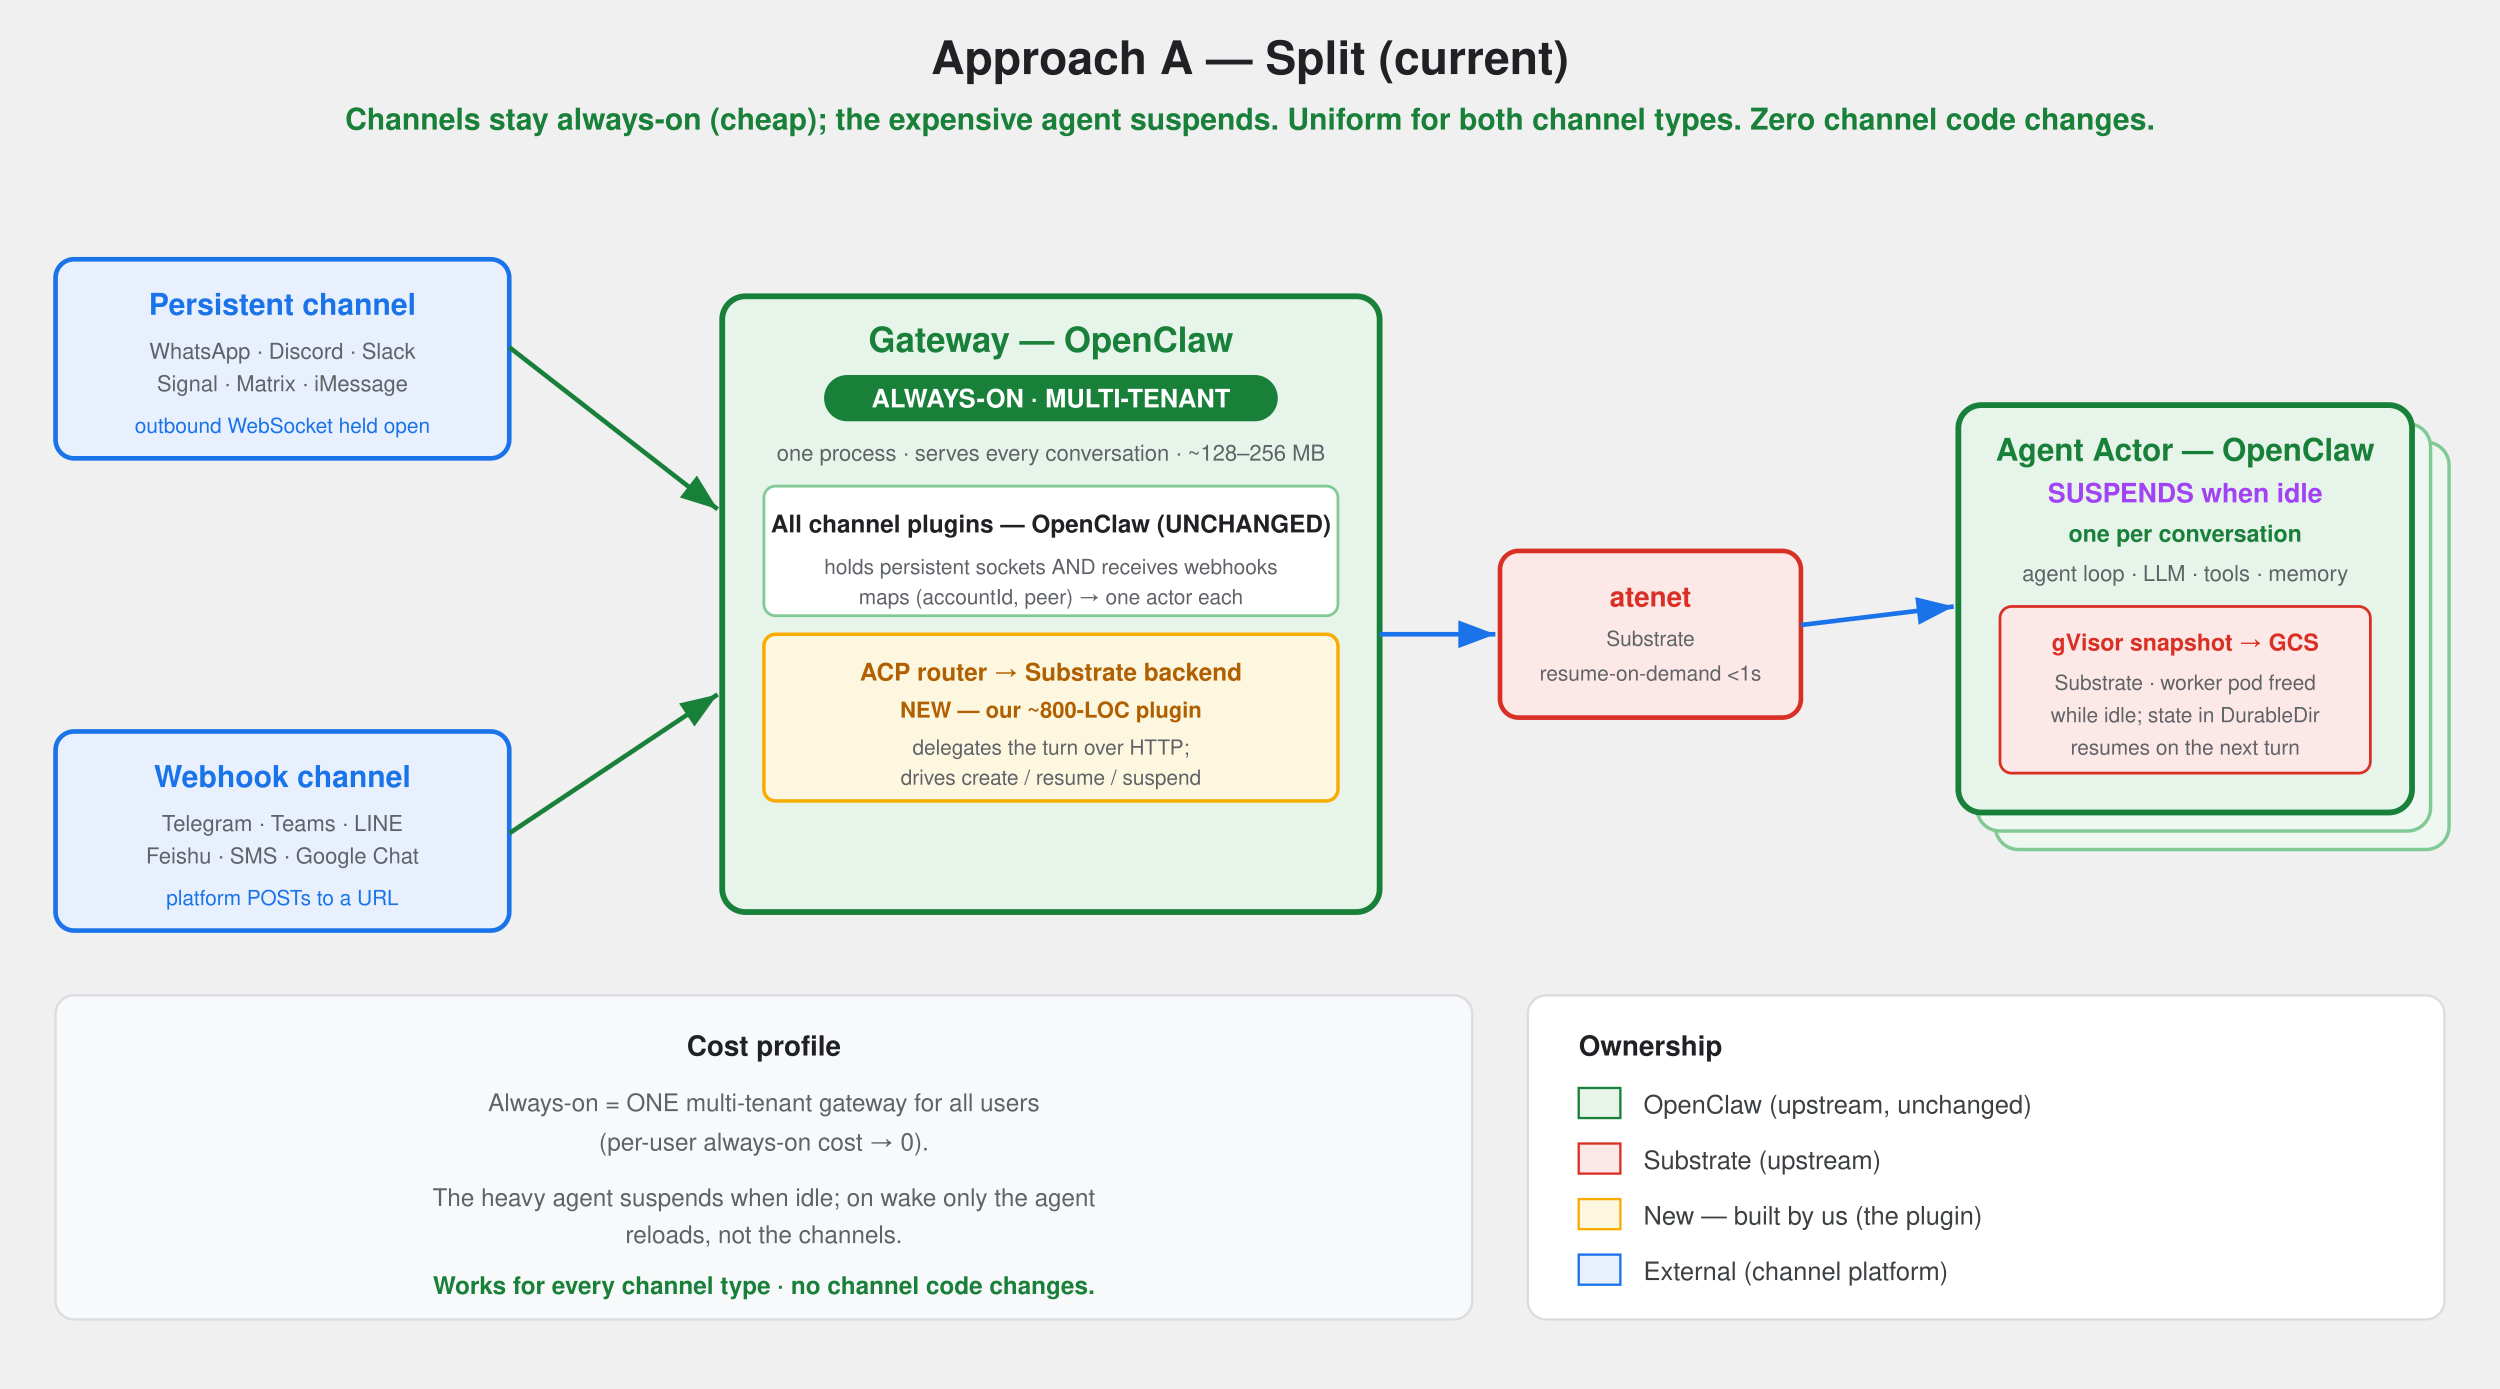
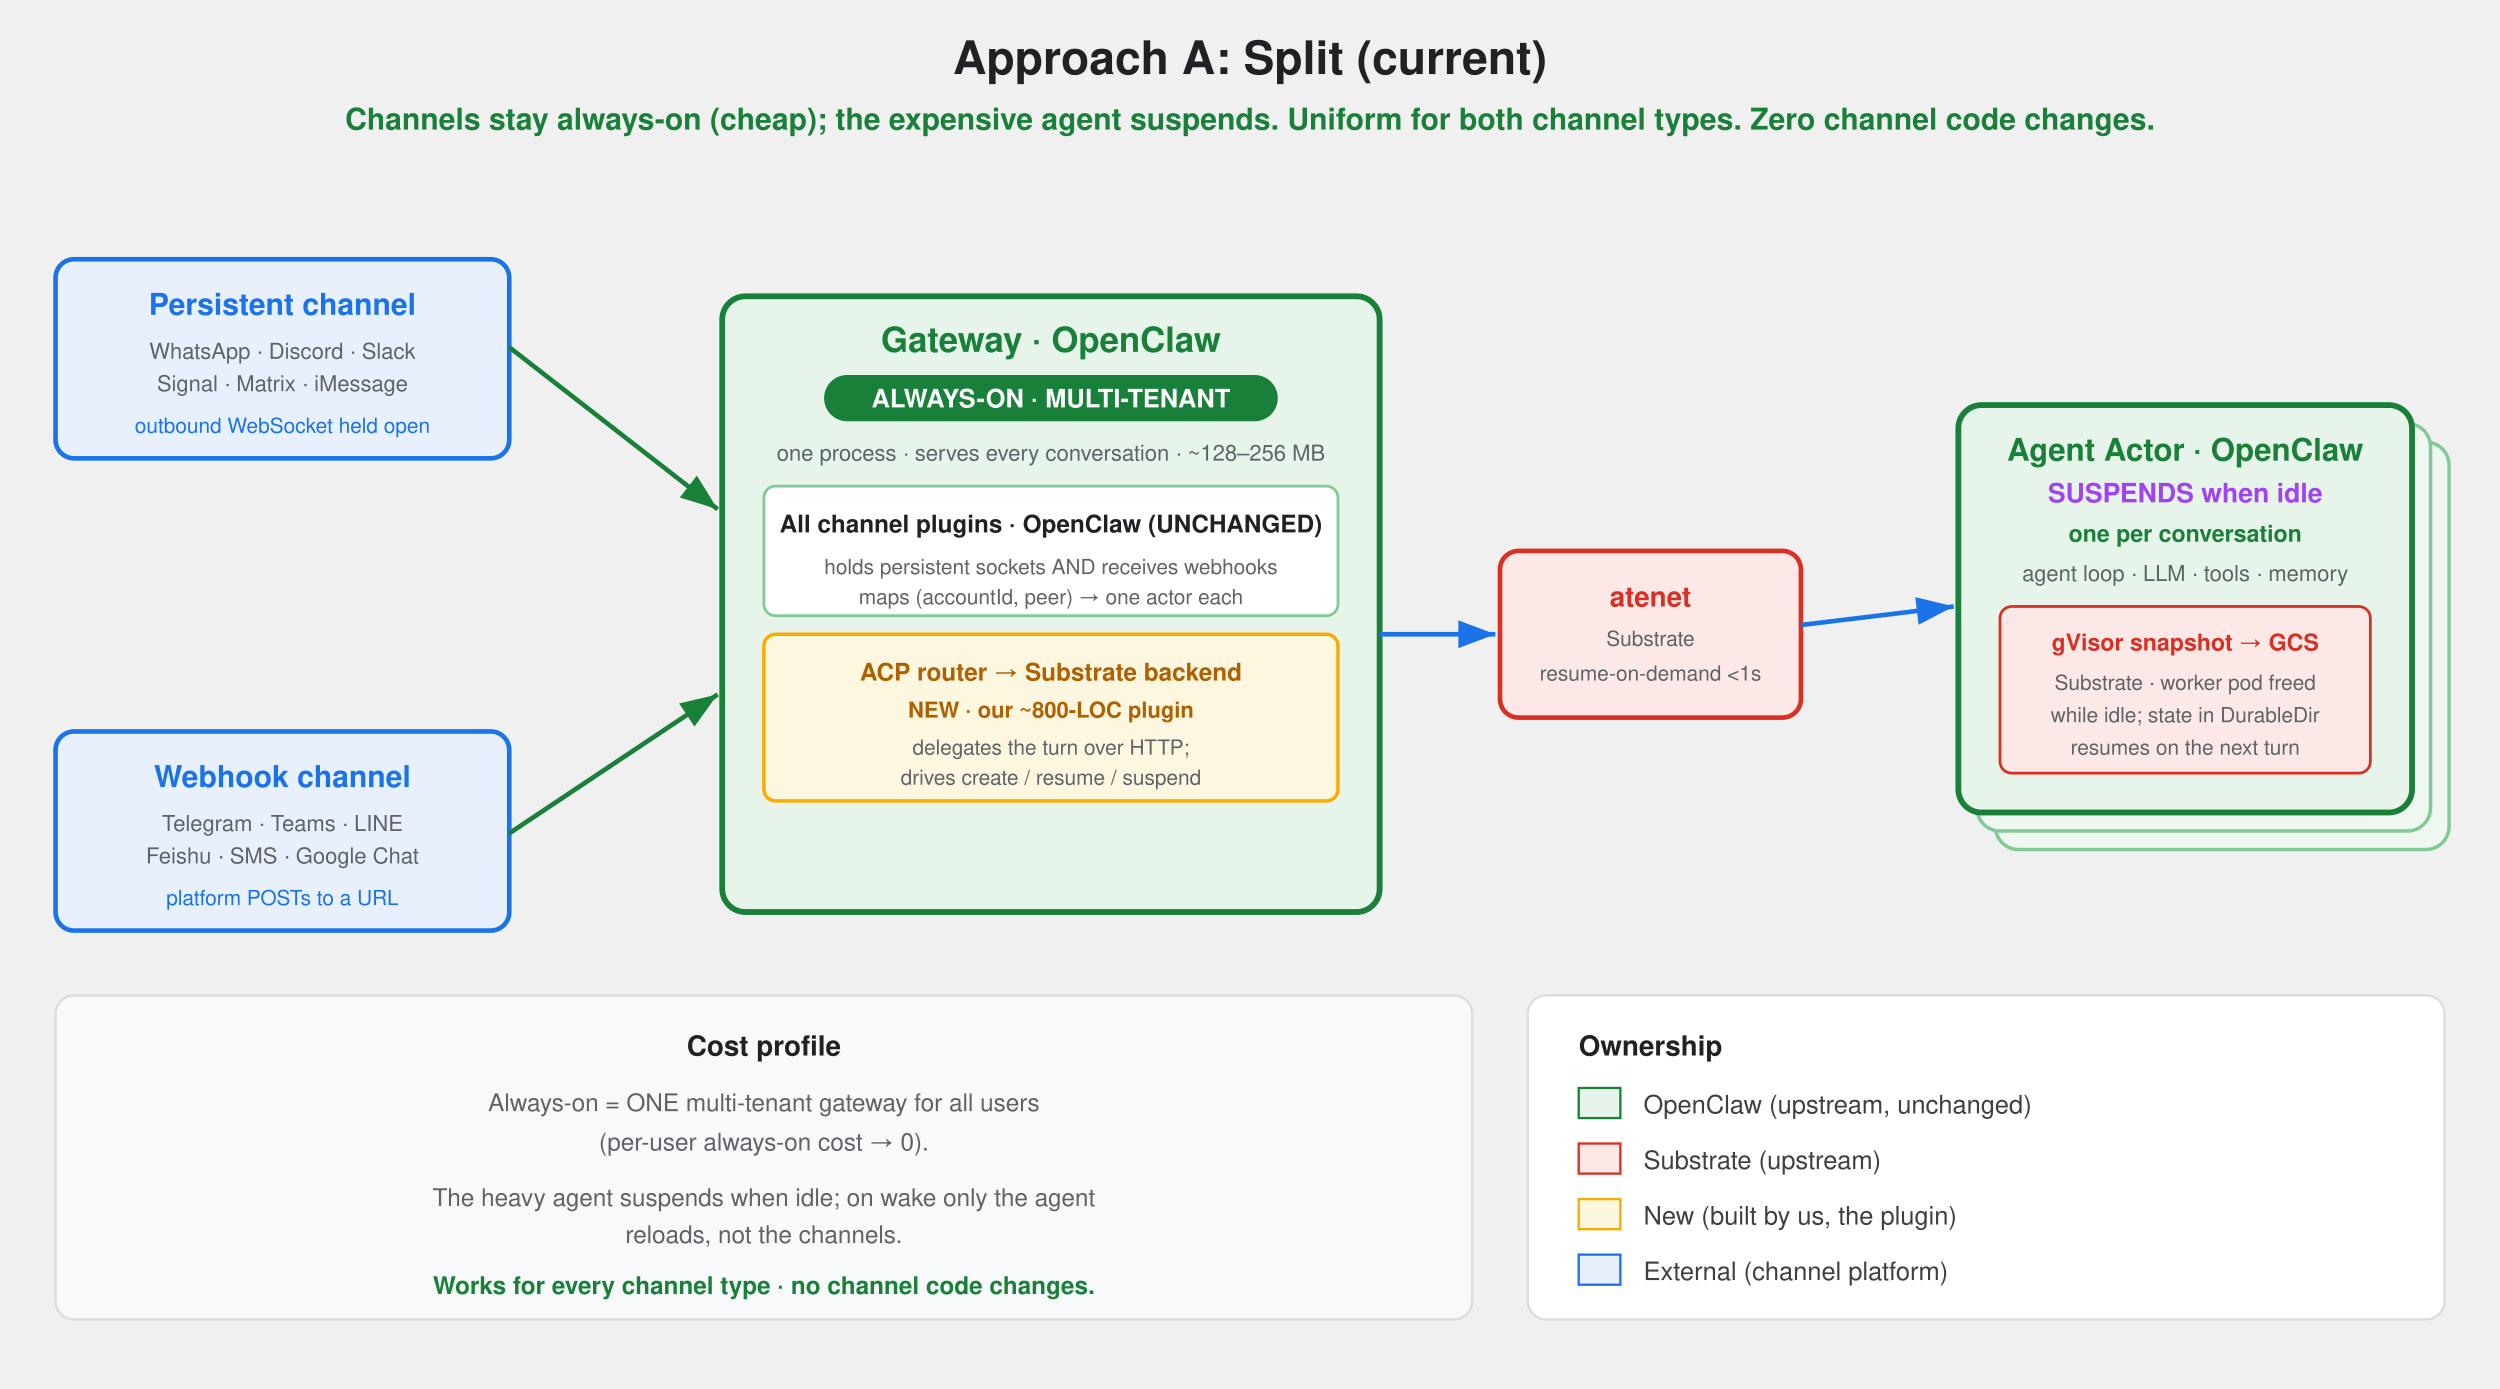
<svg xmlns="http://www.w3.org/2000/svg" width="1080" height="600" viewBox="0 0 1080 600" font-family="Helvetica, Arial, sans-serif">
  <defs>
    <marker id="a" markerWidth="10" markerHeight="10" refX="8" refY="3" orient="auto" markerUnits="strokeWidth">
      <path d="M0,0 L8,3 L0,6 Z" fill="#5f6368" />
    </marker>
    <marker id="ag" markerWidth="10" markerHeight="10" refX="8" refY="3" orient="auto" markerUnits="strokeWidth">
      <path d="M0,0 L8,3 L0,6 Z" fill="#188038" />
    </marker>
    <marker id="ab" markerWidth="10" markerHeight="10" refX="8" refY="3" orient="auto" markerUnits="strokeWidth">
      <path d="M0,0 L8,3 L0,6 Z" fill="#1a73e8" />
    </marker>
  </defs>
-   <text x="540" y="32" text-anchor="middle" font-size="20" font-weight="700" fill="#202124">Approach A — Split (current)</text>
+   <text x="540" y="32" text-anchor="middle" font-size="20" font-weight="700" fill="#202124">Approach A: Split (current)</text>
  <text x="540" y="56" text-anchor="middle" font-size="13" fill="#188038" font-weight="700">Channels stay always-on (cheap); the expensive agent suspends. Uniform for both channel types. Zero channel code changes.</text>
  <rect x="24" y="112" width="196" height="86" rx="8" fill="#e8f0fe" stroke="#1a73e8" stroke-width="2" />
  <text x="122" y="136" text-anchor="middle" font-size="13" font-weight="700" fill="#1a73e8">Persistent channel</text>
  <text x="122" y="155" text-anchor="middle" font-size="9.5" fill="#5f6368">WhatsApp · Discord · Slack</text>
  <text x="122" y="169" text-anchor="middle" font-size="9.5" fill="#5f6368">Signal · Matrix · iMessage</text>
  <text x="122" y="187" text-anchor="middle" font-size="9" fill="#1a73e8">outbound WebSocket held open</text>
  <rect x="24" y="316" width="196" height="86" rx="8" fill="#e8f0fe" stroke="#1a73e8" stroke-width="2" />
  <text x="122" y="340" text-anchor="middle" font-size="13" font-weight="700" fill="#1a73e8">Webhook channel</text>
  <text x="122" y="359" text-anchor="middle" font-size="9.5" fill="#5f6368">Telegram · Teams · LINE</text>
  <text x="122" y="373" text-anchor="middle" font-size="9.5" fill="#5f6368">Feishu · SMS · Google Chat</text>
  <text x="122" y="391" text-anchor="middle" font-size="9" fill="#1a73e8">platform POSTs to a URL</text>
  <rect x="312" y="128" width="284" height="266" rx="10" fill="#e6f4ea" stroke="#188038" stroke-width="2.5" />
-   <text x="454" y="152" text-anchor="middle" font-size="15" font-weight="700" fill="#188038">Gateway — OpenClaw</text>
+   <text x="454" y="152" text-anchor="middle" font-size="15" font-weight="700" fill="#188038">Gateway · OpenClaw</text>
  <rect x="356" y="162" width="196" height="20" rx="10" fill="#188038" />
  <text x="454" y="176" text-anchor="middle" font-size="11" font-weight="700" fill="#ffffff">ALWAYS-ON · MULTI-TENANT</text>
  <text x="454" y="199" text-anchor="middle" font-size="9.5" fill="#5f6368">one process · serves every conversation · ~128–256 MB</text>
  <rect x="330" y="210" width="248" height="56" rx="5" fill="#ffffff" stroke="#81c995" stroke-width="1.2" />
-   <text x="454" y="230" text-anchor="middle" font-size="10.5" font-weight="700" fill="#202124">All channel plugins — OpenClaw (UNCHANGED)</text>
+   <text x="454" y="230" text-anchor="middle" font-size="10.5" font-weight="700" fill="#202124">All channel plugins · OpenClaw (UNCHANGED)</text>
  <text x="454" y="248" text-anchor="middle" font-size="9" fill="#5f6368">holds persistent sockets AND receives webhooks</text>
  <text x="454" y="261" text-anchor="middle" font-size="9" fill="#5f6368">maps (accountId, peer) → one actor each</text>
  <rect x="330" y="274" width="248" height="72" rx="5" fill="#fef7e0" stroke="#f9ab00" stroke-width="1.5" />
  <text x="454" y="294" text-anchor="middle" font-size="10.5" font-weight="700" fill="#b06000">ACP router → Substrate backend</text>
-   <text x="454" y="310" text-anchor="middle" font-size="9.5" font-weight="700" fill="#b06000">NEW — our ~800-LOC plugin</text>
+   <text x="454" y="310" text-anchor="middle" font-size="9.5" font-weight="700" fill="#b06000">NEW · our ~800-LOC plugin</text>
  <text x="454" y="326" text-anchor="middle" font-size="9" fill="#5f6368">delegates the turn over HTTP;</text>
  <text x="454" y="339" text-anchor="middle" font-size="9" fill="#5f6368">drives create / resume / suspend</text>
  <rect x="648" y="238" width="130" height="72" rx="8" fill="#fce8e6" stroke="#d93025" stroke-width="2" />
  <text x="713" y="262" text-anchor="middle" font-size="12" font-weight="700" fill="#d93025">atenet</text>
  <text x="713" y="279" text-anchor="middle" font-size="9" fill="#5f6368">Substrate</text>
  <text x="713" y="294" text-anchor="middle" font-size="9" fill="#5f6368">resume-on-demand &lt;1s</text>
  <rect x="862" y="191" width="196" height="176" rx="10" fill="#eef8f1" stroke="#81c995" stroke-width="1.5" />
  <rect x="854" y="183" width="196" height="176" rx="10" fill="#eef8f1" stroke="#81c995" stroke-width="1.5" />
  <rect x="846" y="175" width="196" height="176" rx="10" fill="#e6f4ea" stroke="#188038" stroke-width="2.5" />
-   <text x="944" y="199" text-anchor="middle" font-size="13.5" font-weight="700" fill="#188038">Agent Actor — OpenClaw</text>
+   <text x="944" y="199" text-anchor="middle" font-size="13.5" font-weight="700" fill="#188038">Agent Actor · OpenClaw</text>
  <text x="944" y="217" text-anchor="middle" font-size="11.5" font-weight="700" fill="#a142f4">SUSPENDS when idle</text>
  <text x="944" y="234" text-anchor="middle" font-size="10" font-weight="700" fill="#188038">one per conversation</text>
  <text x="944" y="251" text-anchor="middle" font-size="9.5" fill="#5f6368">agent loop · LLM · tools · memory</text>
  <rect x="864" y="262" width="160" height="72" rx="5" fill="#fce8e6" stroke="#d93025" stroke-width="1.2" />
  <text x="944" y="281" text-anchor="middle" font-size="10" font-weight="700" fill="#d93025">gVisor snapshot → GCS</text>
  <text x="944" y="298" text-anchor="middle" font-size="9" fill="#5f6368">Substrate · worker pod freed</text>
  <text x="944" y="312" text-anchor="middle" font-size="9" fill="#5f6368">while idle; state in DurableDir</text>
  <text x="944" y="326" text-anchor="middle" font-size="9" fill="#5f6368">resumes on the next turn</text>
  <line x1="220" y1="150" x2="310" y2="220" stroke="#188038" stroke-width="2" marker-end="url(#ag)" />
  <line x1="220" y1="360" x2="310" y2="300" stroke="#188038" stroke-width="2" marker-end="url(#ag)" />
  <line x1="596" y1="274" x2="646" y2="274" stroke="#1a73e8" stroke-width="2" marker-end="url(#ab)" />
  <line x1="778" y1="270" x2="844" y2="262" stroke="#1a73e8" stroke-width="2" marker-end="url(#ab)" />
  <rect x="24" y="430" width="612" height="140" rx="8" fill="#f8f9fa" stroke="#dadce0" />
  <text x="330" y="456" text-anchor="middle" font-size="12" font-weight="700" fill="#202124">Cost profile</text>
  <text x="330" y="480" text-anchor="middle" font-size="10.5" fill="#5f6368">Always-on = ONE multi-tenant gateway for all users</text>
  <text x="330" y="497" text-anchor="middle" font-size="10.5" fill="#5f6368">(per-user always-on cost → 0).</text>
  <text x="330" y="521" text-anchor="middle" font-size="10.5" fill="#5f6368">The heavy agent suspends when idle; on wake only the agent</text>
  <text x="330" y="537" text-anchor="middle" font-size="10.5" fill="#5f6368">reloads, not the channels.</text>
  <text x="330" y="559" text-anchor="middle" font-size="10.5" font-weight="700" fill="#188038">Works for every channel type · no channel code changes.</text>
  <rect x="660" y="430" width="396" height="140" rx="8" fill="#ffffff" stroke="#dadce0" />
  <text x="682" y="456" font-size="12" font-weight="700" fill="#202124">Ownership</text>
  <rect x="682" y="470" width="18" height="13" fill="#e6f4ea" stroke="#188038" />
  <text x="710" y="481" font-size="11" fill="#3c4043">OpenClaw (upstream, unchanged)</text>
  <rect x="682" y="494" width="18" height="13" fill="#fce8e6" stroke="#d93025" />
  <text x="710" y="505" font-size="11" fill="#3c4043">Substrate (upstream)</text>
  <rect x="682" y="518" width="18" height="13" fill="#fef7e0" stroke="#f9ab00" />
-   <text x="710" y="529" font-size="11" fill="#3c4043">New — built by us (the plugin)</text>
+   <text x="710" y="529" font-size="11" fill="#3c4043">New (built by us, the plugin)</text>
  <rect x="682" y="542" width="18" height="13" fill="#e8f0fe" stroke="#1a73e8" />
  <text x="710" y="553" font-size="11" fill="#3c4043">External (channel platform)</text>
</svg>
